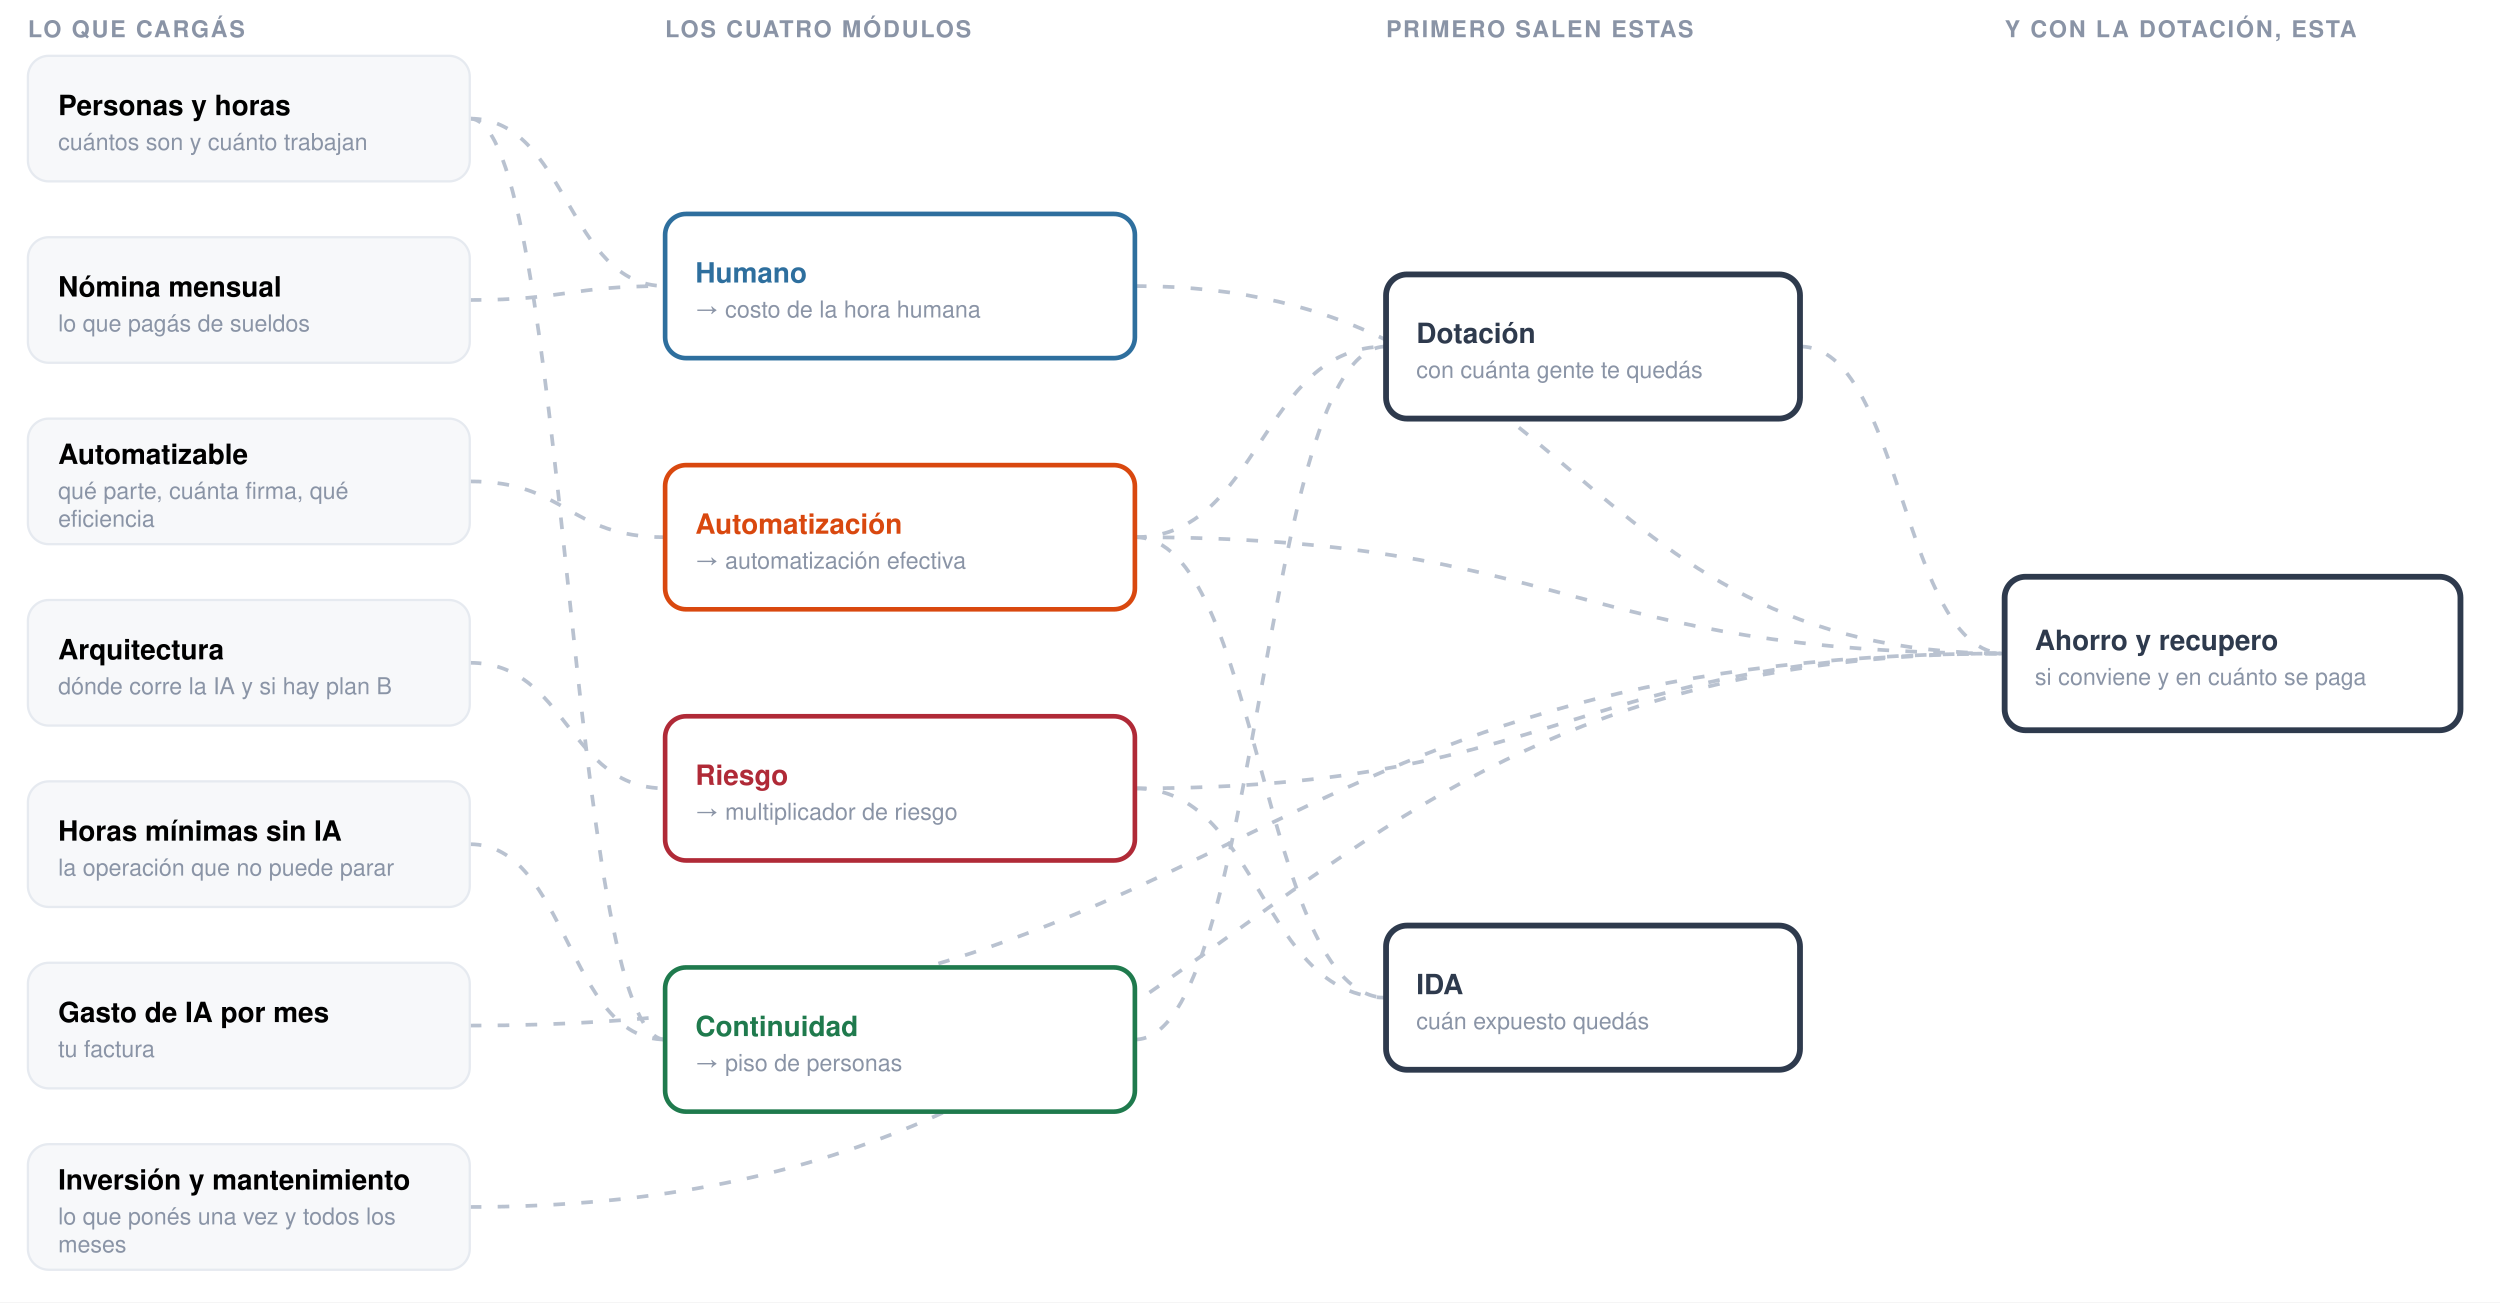
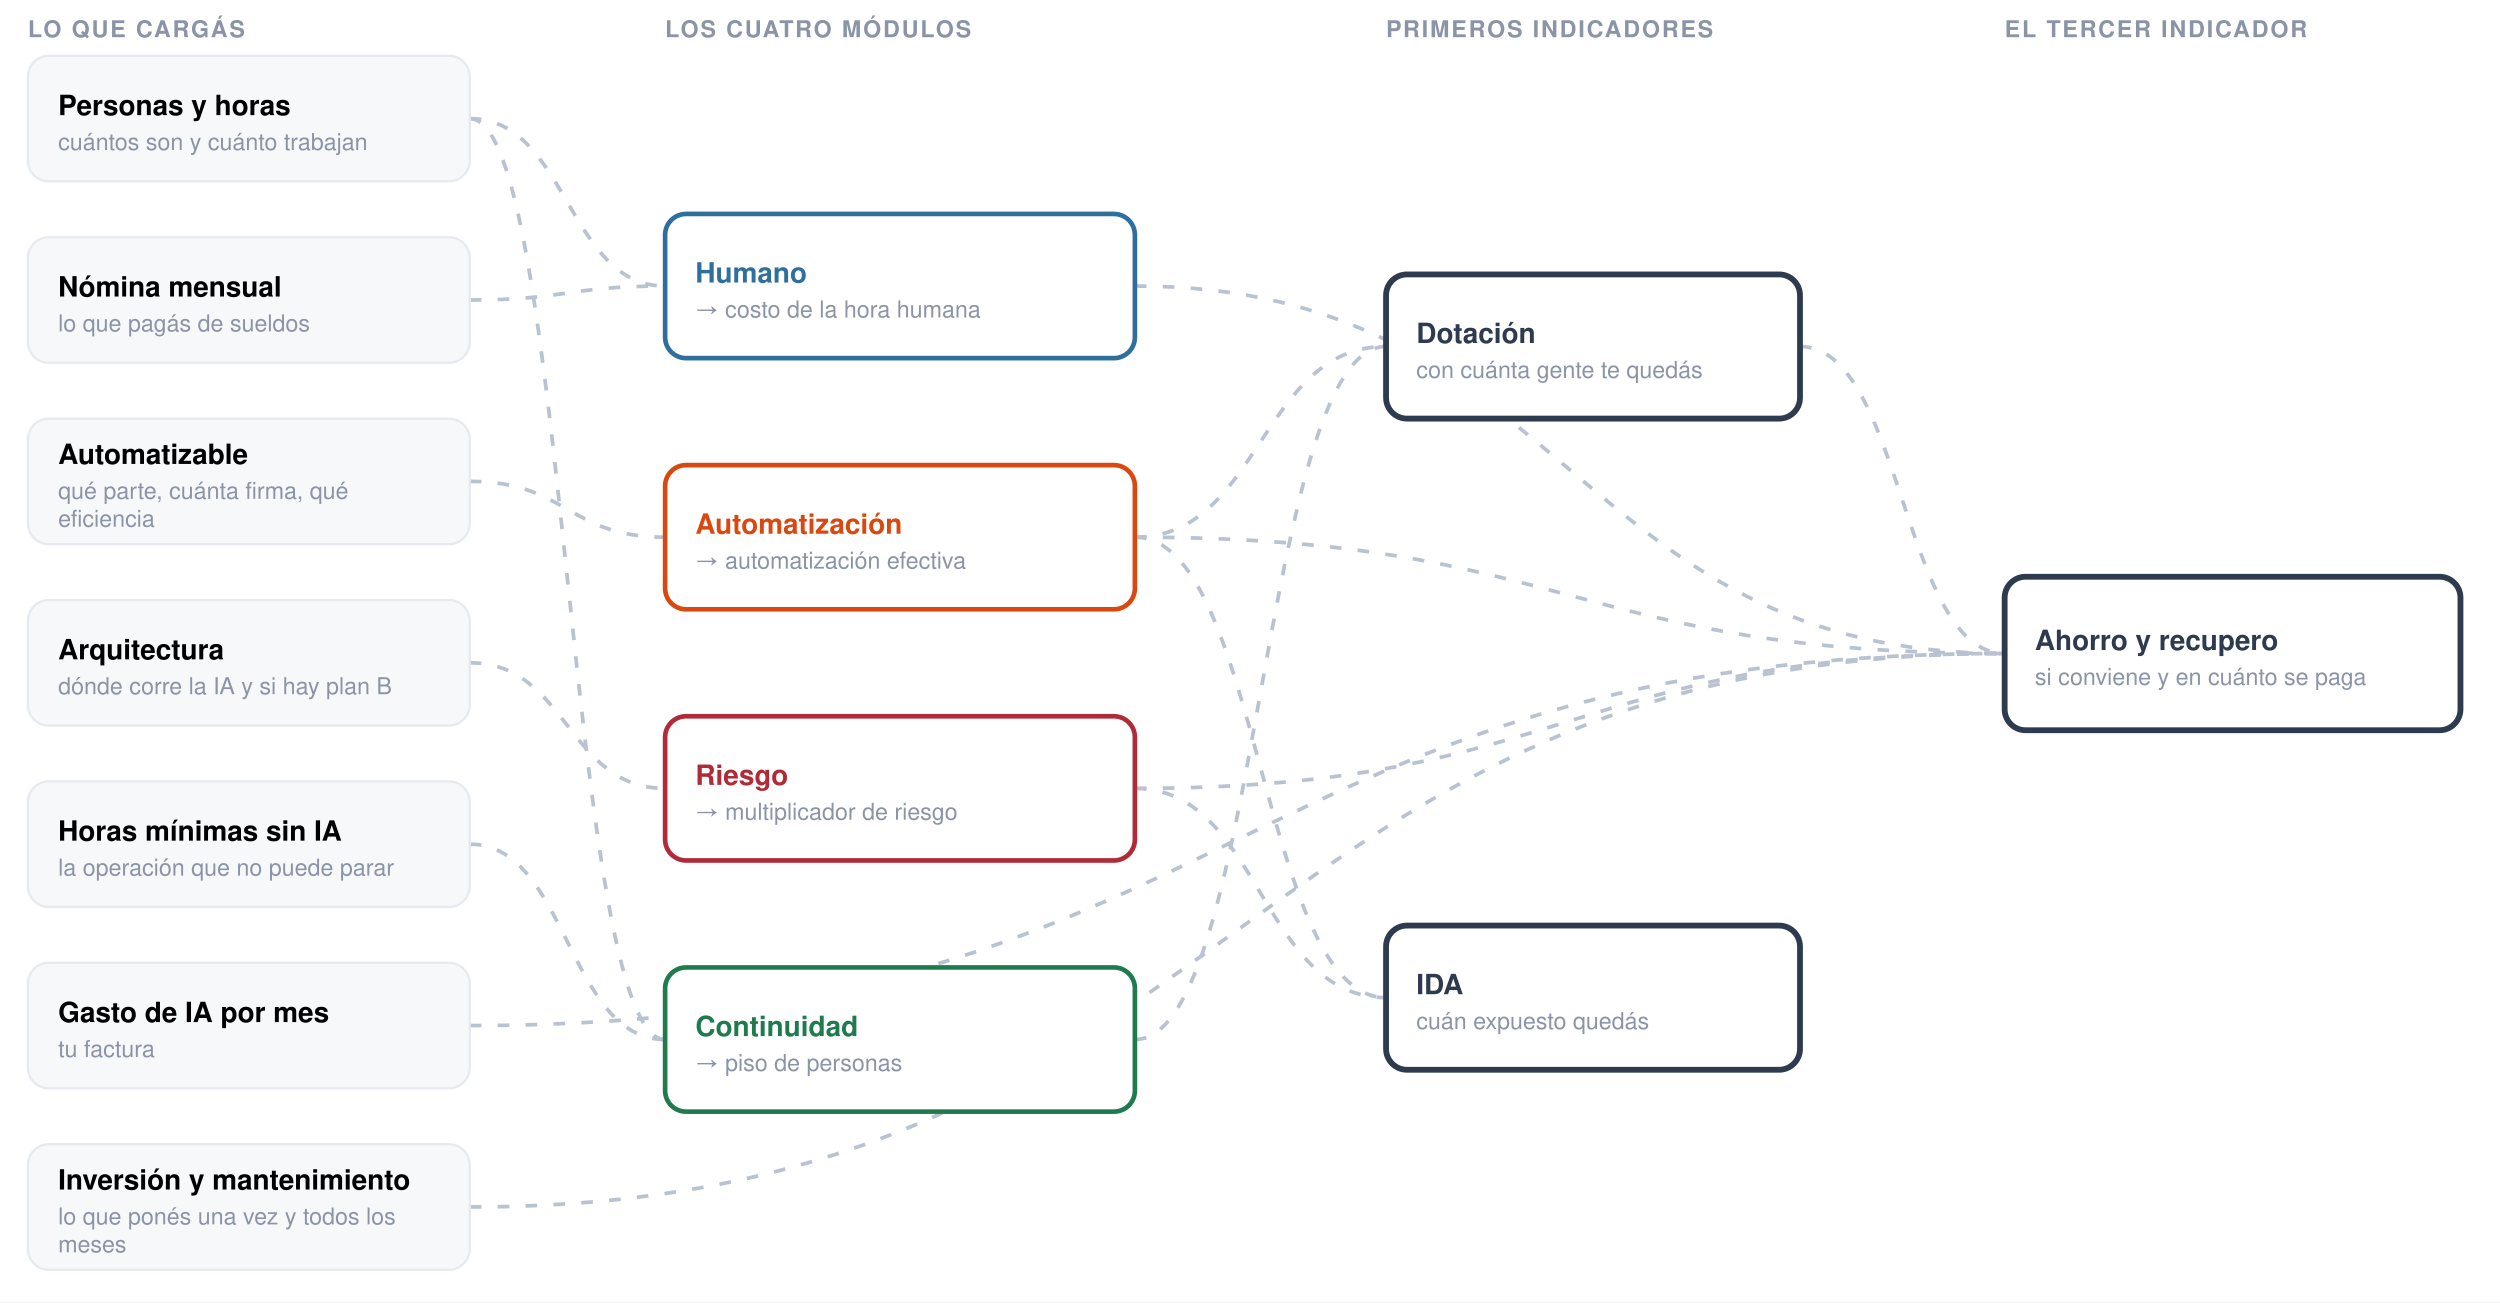
<svg xmlns="http://www.w3.org/2000/svg" viewBox="0 0 1075 560" role="img" aria-label="Diagrama de flujo del modelo: los datos alimentan cuatro modulos y estos producen las tres respuestas" width="1075" height="560">
  <style>.edge{fill:none;stroke:#b9c2d0;stroke-width:1.6;stroke-dasharray:5 7}.n-tit{font-size:12px;font-weight:700;font-family:Helvetica,Arial,sans-serif}.n-sub{font-size:10px;fill:#8a94a6;font-family:Helvetica,Arial,sans-serif}.diag-lay{font-size:10px;font-weight:800;fill:#8a94a6;letter-spacing:.08em;font-family:Helvetica,Arial,sans-serif}</style>
  <rect x="0" y="0" width="1075" height="560" fill="#ffffff" />
  <g id="edges">
    <path d="M 202 51 C 244 51, 244 123, 286 123" class="edge" />
    <path d="M 202 129 C 244 129, 244 123, 286 123" class="edge" />
    <path d="M 202 207 C 244 207, 244 231, 286 231" class="edge" />
    <path d="M 202 285 C 244 285, 244 339, 286 339" class="edge" />
    <path d="M 202 363 C 244 363, 244 447, 286 447" class="edge" />
    <path d="M 202 51 C 244 51, 244 447, 286 447" class="edge" />
    <path d="M 488 123 C 675 123, 675 281, 862 281" class="edge" />
    <path d="M 488 231 C 542 231, 542 149, 596 149" class="edge" />
    <path d="M 488 231 C 675 231, 675 281, 862 281" class="edge" />
    <path d="M 488 231 C 542 231, 542 429, 596 429" class="edge" />
    <path d="M 488 339 C 675 339, 675 281, 862 281" class="edge" />
    <path d="M 488 339 C 542 339, 542 429, 596 429" class="edge" />
    <path d="M 488 447 C 542 447, 542 149, 596 149" class="edge" />
    <path d="M 202 441 C 532 441, 532 281, 862 281" class="edge" />
    <path d="M 202 519 C 532 519, 532 281, 862 281" class="edge" />
    <path d="M 774 149 C 818 149, 818 281, 862 281" class="edge" />
  </g>
  <g id="nodos">
    <g class="nodo dato">
      <rect x="12" y="24" width="190" height="54" rx="9" fill="#f7f8fa" stroke="#e6eaf0" stroke-width="1" />
      <text x="25" y="49.5" class="n-tit">Personas y horas</text>
      <text x="25" y="64.5" class="n-sub">cuántos son y cuánto trabajan</text>
    </g>
    <g class="nodo dato">
      <rect x="12" y="102" width="190" height="54" rx="9" fill="#f7f8fa" stroke="#e6eaf0" stroke-width="1" />
      <text x="25" y="127.5" class="n-tit">Nómina mensual</text>
      <text x="25" y="142.5" class="n-sub">lo que pagás de sueldos</text>
    </g>
    <g class="nodo dato">
      <rect x="12" y="180" width="190" height="54" rx="9" fill="#f7f8fa" stroke="#e6eaf0" stroke-width="1" />
      <text x="25" y="199.5" class="n-tit">Automatizable</text>
      <text x="25" y="214.5" class="n-sub">qué parte, cuánta firma, qué</text>
      <text x="25" y="226.5" class="n-sub">eficiencia</text>
    </g>
    <g class="nodo dato">
      <rect x="12" y="258" width="190" height="54" rx="9" fill="#f7f8fa" stroke="#e6eaf0" stroke-width="1" />
      <text x="25" y="283.5" class="n-tit">Arquitectura</text>
      <text x="25" y="298.5" class="n-sub">dónde corre la IA y si hay plan B</text>
    </g>
    <g class="nodo dato">
      <rect x="12" y="336" width="190" height="54" rx="9" fill="#f7f8fa" stroke="#e6eaf0" stroke-width="1" />
      <text x="25" y="361.5" class="n-tit">Horas mínimas sin IA</text>
      <text x="25" y="376.5" class="n-sub">la operación que no puede parar</text>
    </g>
    <g class="nodo dato">
      <rect x="12" y="414" width="190" height="54" rx="9" fill="#f7f8fa" stroke="#e6eaf0" stroke-width="1" />
      <text x="25" y="439.5" class="n-tit">Gasto de IA por mes</text>
      <text x="25" y="454.5" class="n-sub">tu factura</text>
    </g>
    <g class="nodo dato">
      <rect x="12" y="492" width="190" height="54" rx="9" fill="#f7f8fa" stroke="#e6eaf0" stroke-width="1" />
      <text x="25" y="511.5" class="n-tit">Inversión y mantenimiento</text>
      <text x="25" y="526.5" class="n-sub">lo que ponés una vez y todos los</text>
      <text x="25" y="538.5" class="n-sub">meses</text>
    </g>
    <g class="nodo mod">
      <rect x="286" y="92" width="202" height="62" rx="9" fill="#fff" stroke="#2E6F9E" stroke-width="2" />
      <text x="299" y="121.5" class="n-tit" fill="#2E6F9E">Humano</text>
      <text x="299" y="136.5" class="n-sub">→ costo de la hora humana</text>
    </g>
    <g class="nodo mod">
      <rect x="286" y="200" width="202" height="62" rx="9" fill="#fff" stroke="#D9480F" stroke-width="2" />
      <text x="299" y="229.5" class="n-tit" fill="#D9480F">Automatización</text>
      <text x="299" y="244.5" class="n-sub">→ automatización efectiva</text>
    </g>
    <g class="nodo mod">
      <rect x="286" y="308" width="202" height="62" rx="9" fill="#fff" stroke="#B02A37" stroke-width="2" />
      <text x="299" y="337.5" class="n-tit" fill="#B02A37">Riesgo</text>
      <text x="299" y="352.5" class="n-sub">→ multiplicador de riesgo</text>
    </g>
    <g class="nodo mod">
      <rect x="286" y="416" width="202" height="62" rx="9" fill="#fff" stroke="#1F7A4D" stroke-width="2" />
      <text x="299" y="445.5" class="n-tit" fill="#1F7A4D">Continuidad</text>
      <text x="299" y="460.5" class="n-sub">→ piso de personas</text>
    </g>
    <g class="nodo res">
      <rect x="596" y="118" width="178" height="62" rx="9" fill="#fff" stroke="#2e3a4d" stroke-width="2.5" />
      <text x="609" y="147.5" class="n-tit" fill="#2e3a4d">Dotación</text>
      <text x="609" y="162.5" class="n-sub">con cuánta gente te quedás</text>
    </g>
    <g class="nodo res">
      <rect x="862" y="248" width="196" height="66" rx="9" fill="#fff" stroke="#2e3a4d" stroke-width="2.5" />
      <text x="875" y="279.5" class="n-tit" fill="#2e3a4d">Ahorro y recupero</text>
      <text x="875" y="294.5" class="n-sub">si conviene y en cuánto se paga</text>
    </g>
    <g class="nodo res">
      <rect x="596" y="398" width="178" height="62" rx="9" fill="#fff" stroke="#2e3a4d" stroke-width="2.5" />
      <text x="609" y="427.5" class="n-tit" fill="#2e3a4d">IDA</text>
      <text x="609" y="442.5" class="n-sub">cuán expuesto quedás</text>
    </g>
    <text x="12" y="16" class="diag-lay">LO QUE CARGÁS</text>
    <text x="286" y="16" class="diag-lay">LOS CUATRO MÓDULOS</text>
-     <text x="596" y="16" class="diag-lay">PRIMERO SALEN ESTAS</text>
-     <text x="862" y="16" class="diag-lay">Y CON LA DOTACIÓN, ESTA</text>
+     <text x="596" y="16" class="diag-lay">PRIMEROS INDICADORES</text>
+     <text x="862" y="16" class="diag-lay">EL TERCER INDICADOR</text>
  </g>
</svg>
